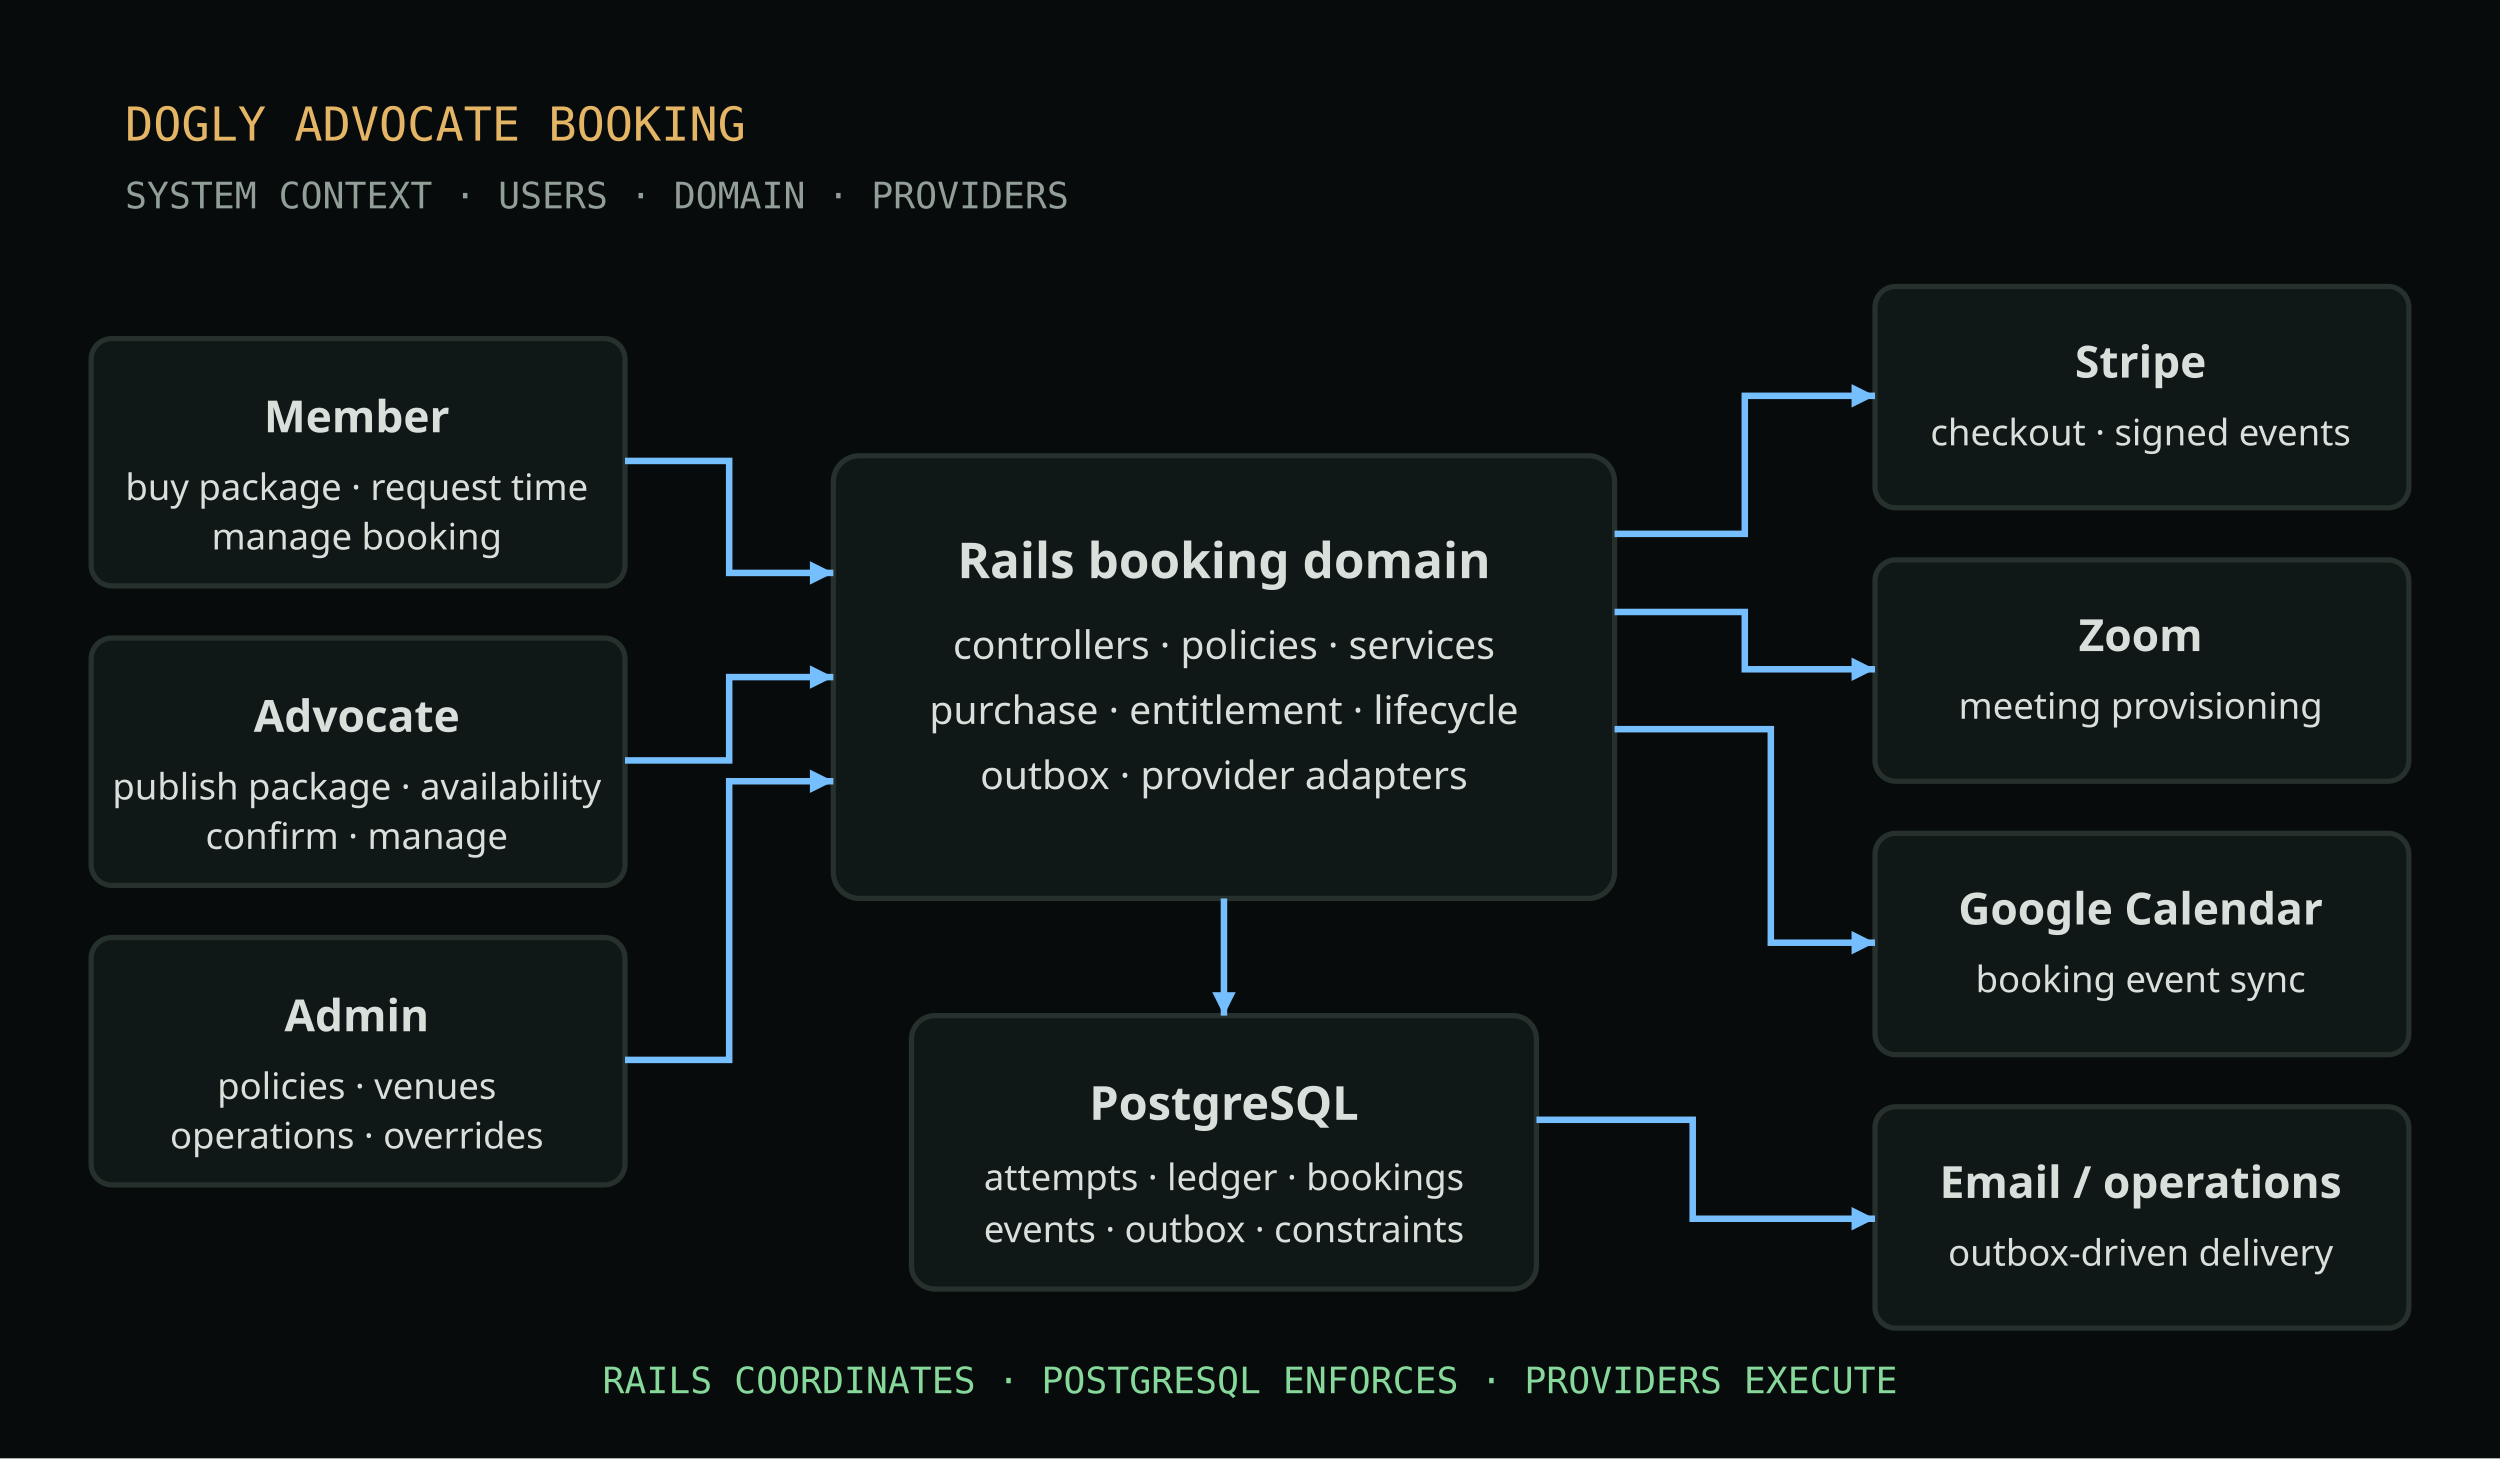
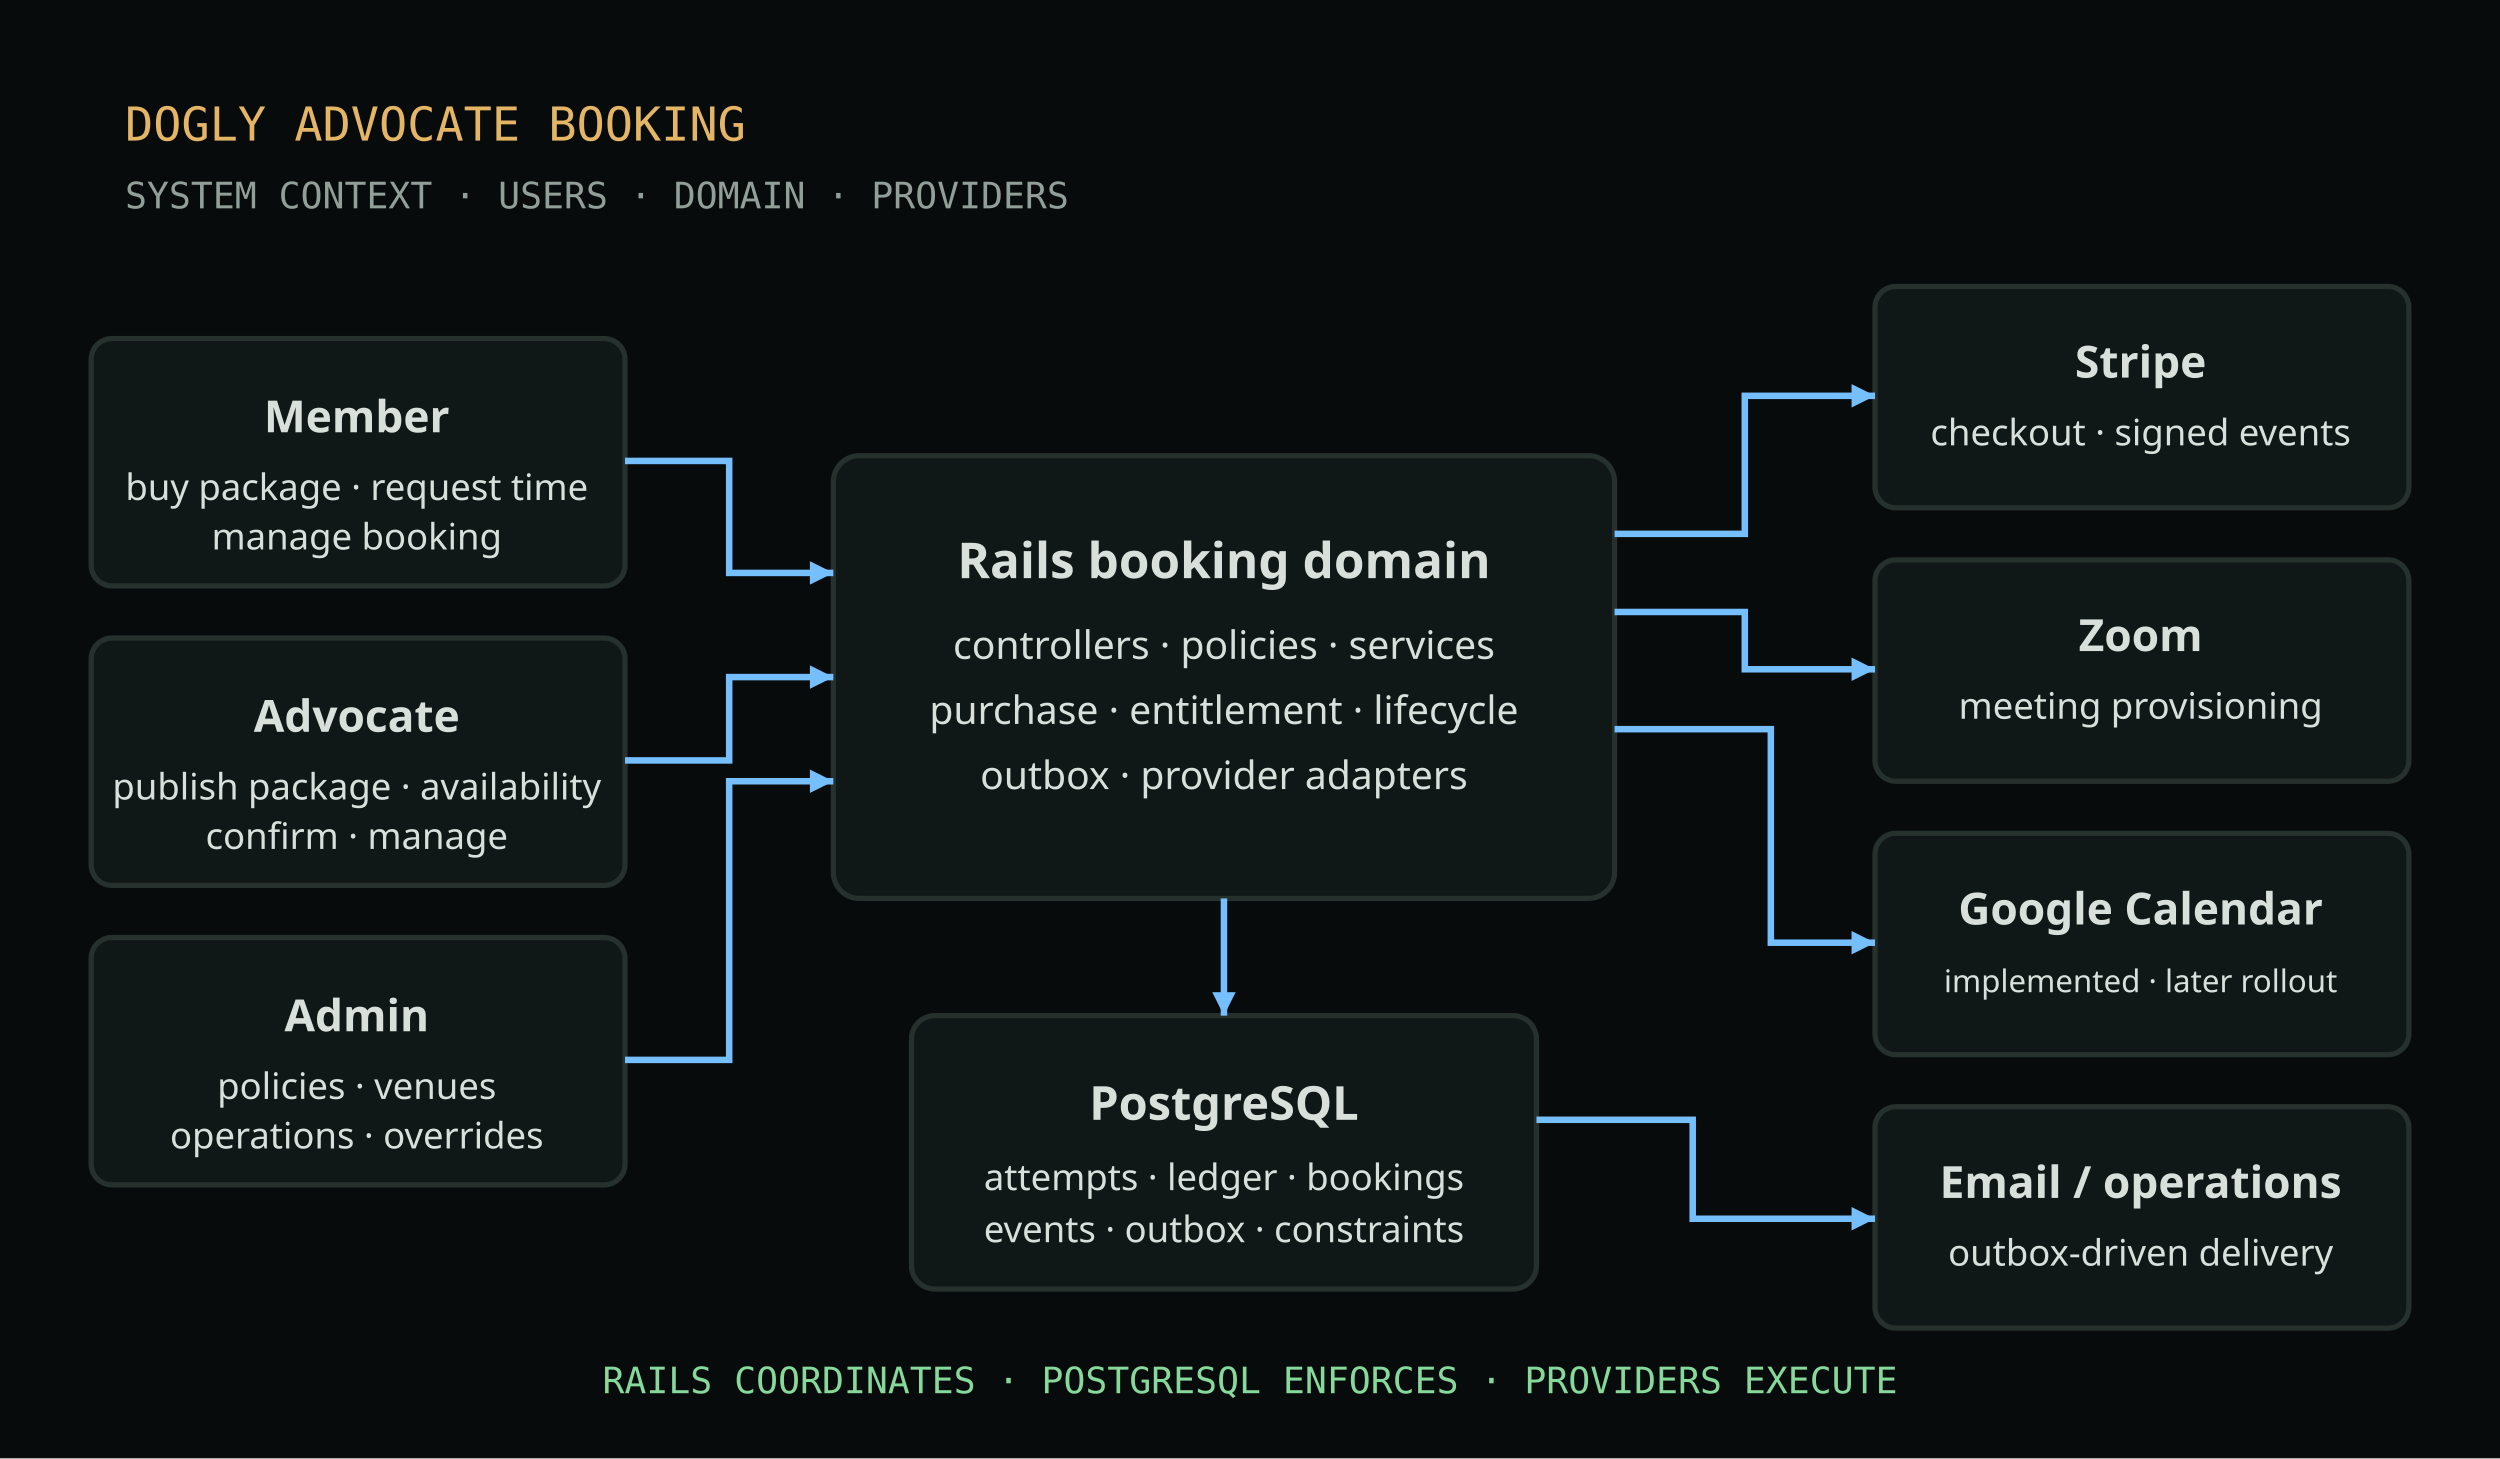
<svg xmlns="http://www.w3.org/2000/svg" width="960" height="560" viewBox="0 0 960 560" role="img" aria-labelledby="title desc">
  <defs>
    <marker id="arrowhead" markerWidth="9" markerHeight="9" refX="9" refY="4.5" orient="auto" markerUnits="userSpaceOnUse">
      <path d="M0 0 L9 4.5 L0 9 Z" fill="#75bfff" />
    </marker>
  </defs>
  <rect width="960" height="560" fill="#080b0c" />
  <g font-family="ui-monospace, monospace" fill="#e5b566">
    <text x="48" y="54" font-size="18">DOGLY ADVOCATE BOOKING</text>
    <text x="48" y="80" font-size="14" fill="#929e98">SYSTEM CONTEXT · USERS · DOMAIN · PROVIDERS</text>
  </g>
  <g fill="#101817" stroke="#26302c" stroke-width="2">
    <rect x="35" y="130" width="205" height="95" rx="8" />
    <rect x="35" y="245" width="205" height="95" rx="8" />
    <rect x="35" y="360" width="205" height="95" rx="8" />
    <rect x="320" y="175" width="300" height="170" rx="10" />
    <rect x="350" y="390" width="240" height="105" rx="9" />
    <rect x="720" y="110" width="205" height="85" rx="8" />
    <rect x="720" y="215" width="205" height="85" rx="8" />
    <rect x="720" y="320" width="205" height="85" rx="8" />
    <rect x="720" y="425" width="205" height="85" rx="8" />
  </g>
  <g font-family="ui-sans-serif, sans-serif" text-anchor="middle" fill="#d9e0dc">
    <text x="137" y="166" font-size="17" font-weight="700">Member</text>
    <text x="137" y="192" font-size="14">buy package · request time</text>
    <text x="137" y="211" font-size="14">manage booking</text>
    <text x="137" y="281" font-size="17" font-weight="700">Advocate</text>
    <text x="137" y="307" font-size="14">publish package · availability</text>
    <text x="137" y="326" font-size="14">confirm · manage</text>
    <text x="137" y="396" font-size="17" font-weight="700">Admin</text>
    <text x="137" y="422" font-size="14">policies · venues</text>
    <text x="137" y="441" font-size="14">operations · overrides</text>
    <text x="470" y="222" font-size="19" font-weight="700">Rails booking domain</text>
    <text x="470" y="253" font-size="15">controllers · policies · services</text>
    <text x="470" y="278" font-size="15">purchase · entitlement · lifecycle</text>
    <text x="470" y="303" font-size="15">outbox · provider adapters</text>
    <text x="470" y="430" font-size="18" font-weight="700">PostgreSQL</text>
    <text x="470" y="457" font-size="14">attempts · ledger · bookings</text>
    <text x="470" y="477" font-size="14">events · outbox · constraints</text>
    <text x="822" y="145" font-size="17" font-weight="700">Stripe</text>
    <text x="822" y="171" font-size="14">checkout · signed events</text>
    <text x="822" y="250" font-size="17" font-weight="700">Zoom</text>
    <text x="822" y="276" font-size="14">meeting provisioning</text>
    <text x="822" y="355" font-size="17" font-weight="700">Google Calendar</text>
-     <text x="822" y="381" font-size="14">booking event sync</text>
+     <text x="822" y="381" font-size="12">implemented · later rollout</text>
    <text x="822" y="460" font-size="17" font-weight="700">Email / operations</text>
    <text x="822" y="486" font-size="14">outbox-driven delivery</text>
  </g>
  <g stroke="#75bfff" stroke-width="2.5" fill="none" marker-end="url(#arrowhead)">
    <path d="M240 177 H280 V220 H320" />
    <path d="M240 292 H280 V260 H320" />
    <path d="M240 407 H280 V300 H320" />
    <path d="M470 345 V390" />
    <path d="M620 205 H670 V152 H720" />
    <path d="M620 235 H670 V257 H720" />
    <path d="M620 280 H680 V362 H720" />
    <path d="M590 430 H650 V468 H720" />
  </g>
  <text x="480" y="535" text-anchor="middle" fill="#86d99a" font-family="ui-monospace, monospace" font-size="14">RAILS COORDINATES · POSTGRESQL ENFORCES · PROVIDERS EXECUTE</text>
</svg>
